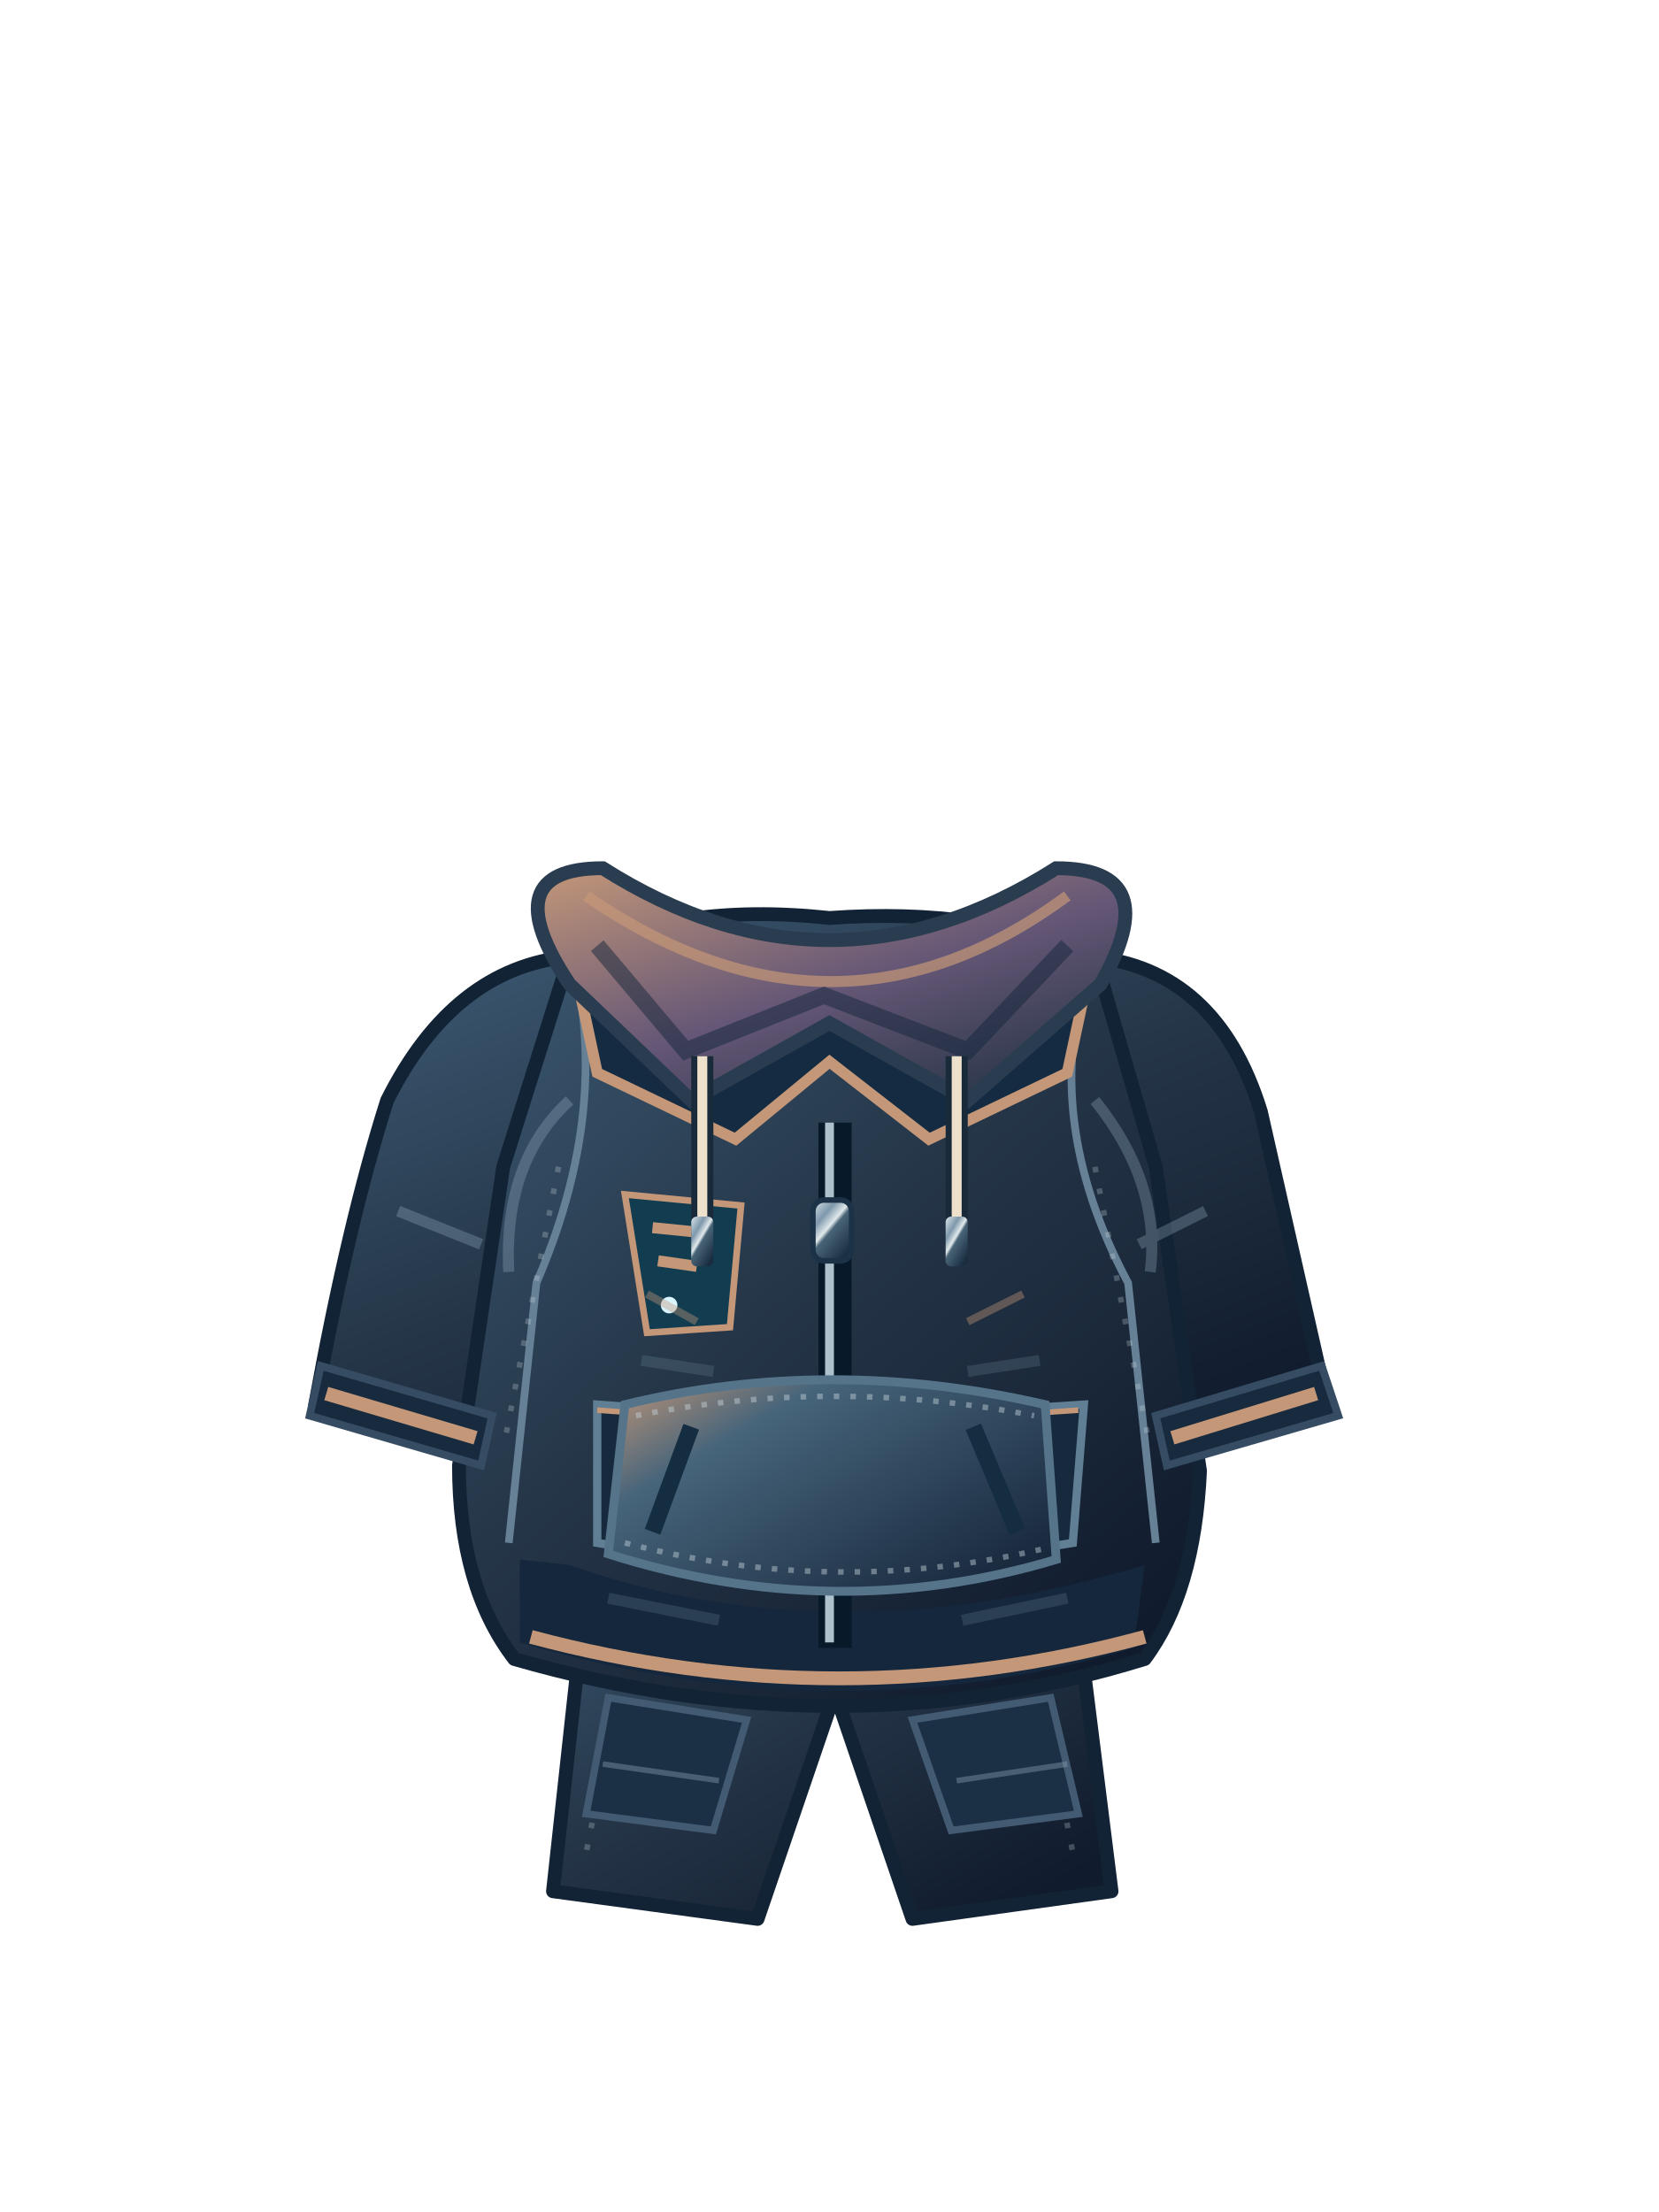
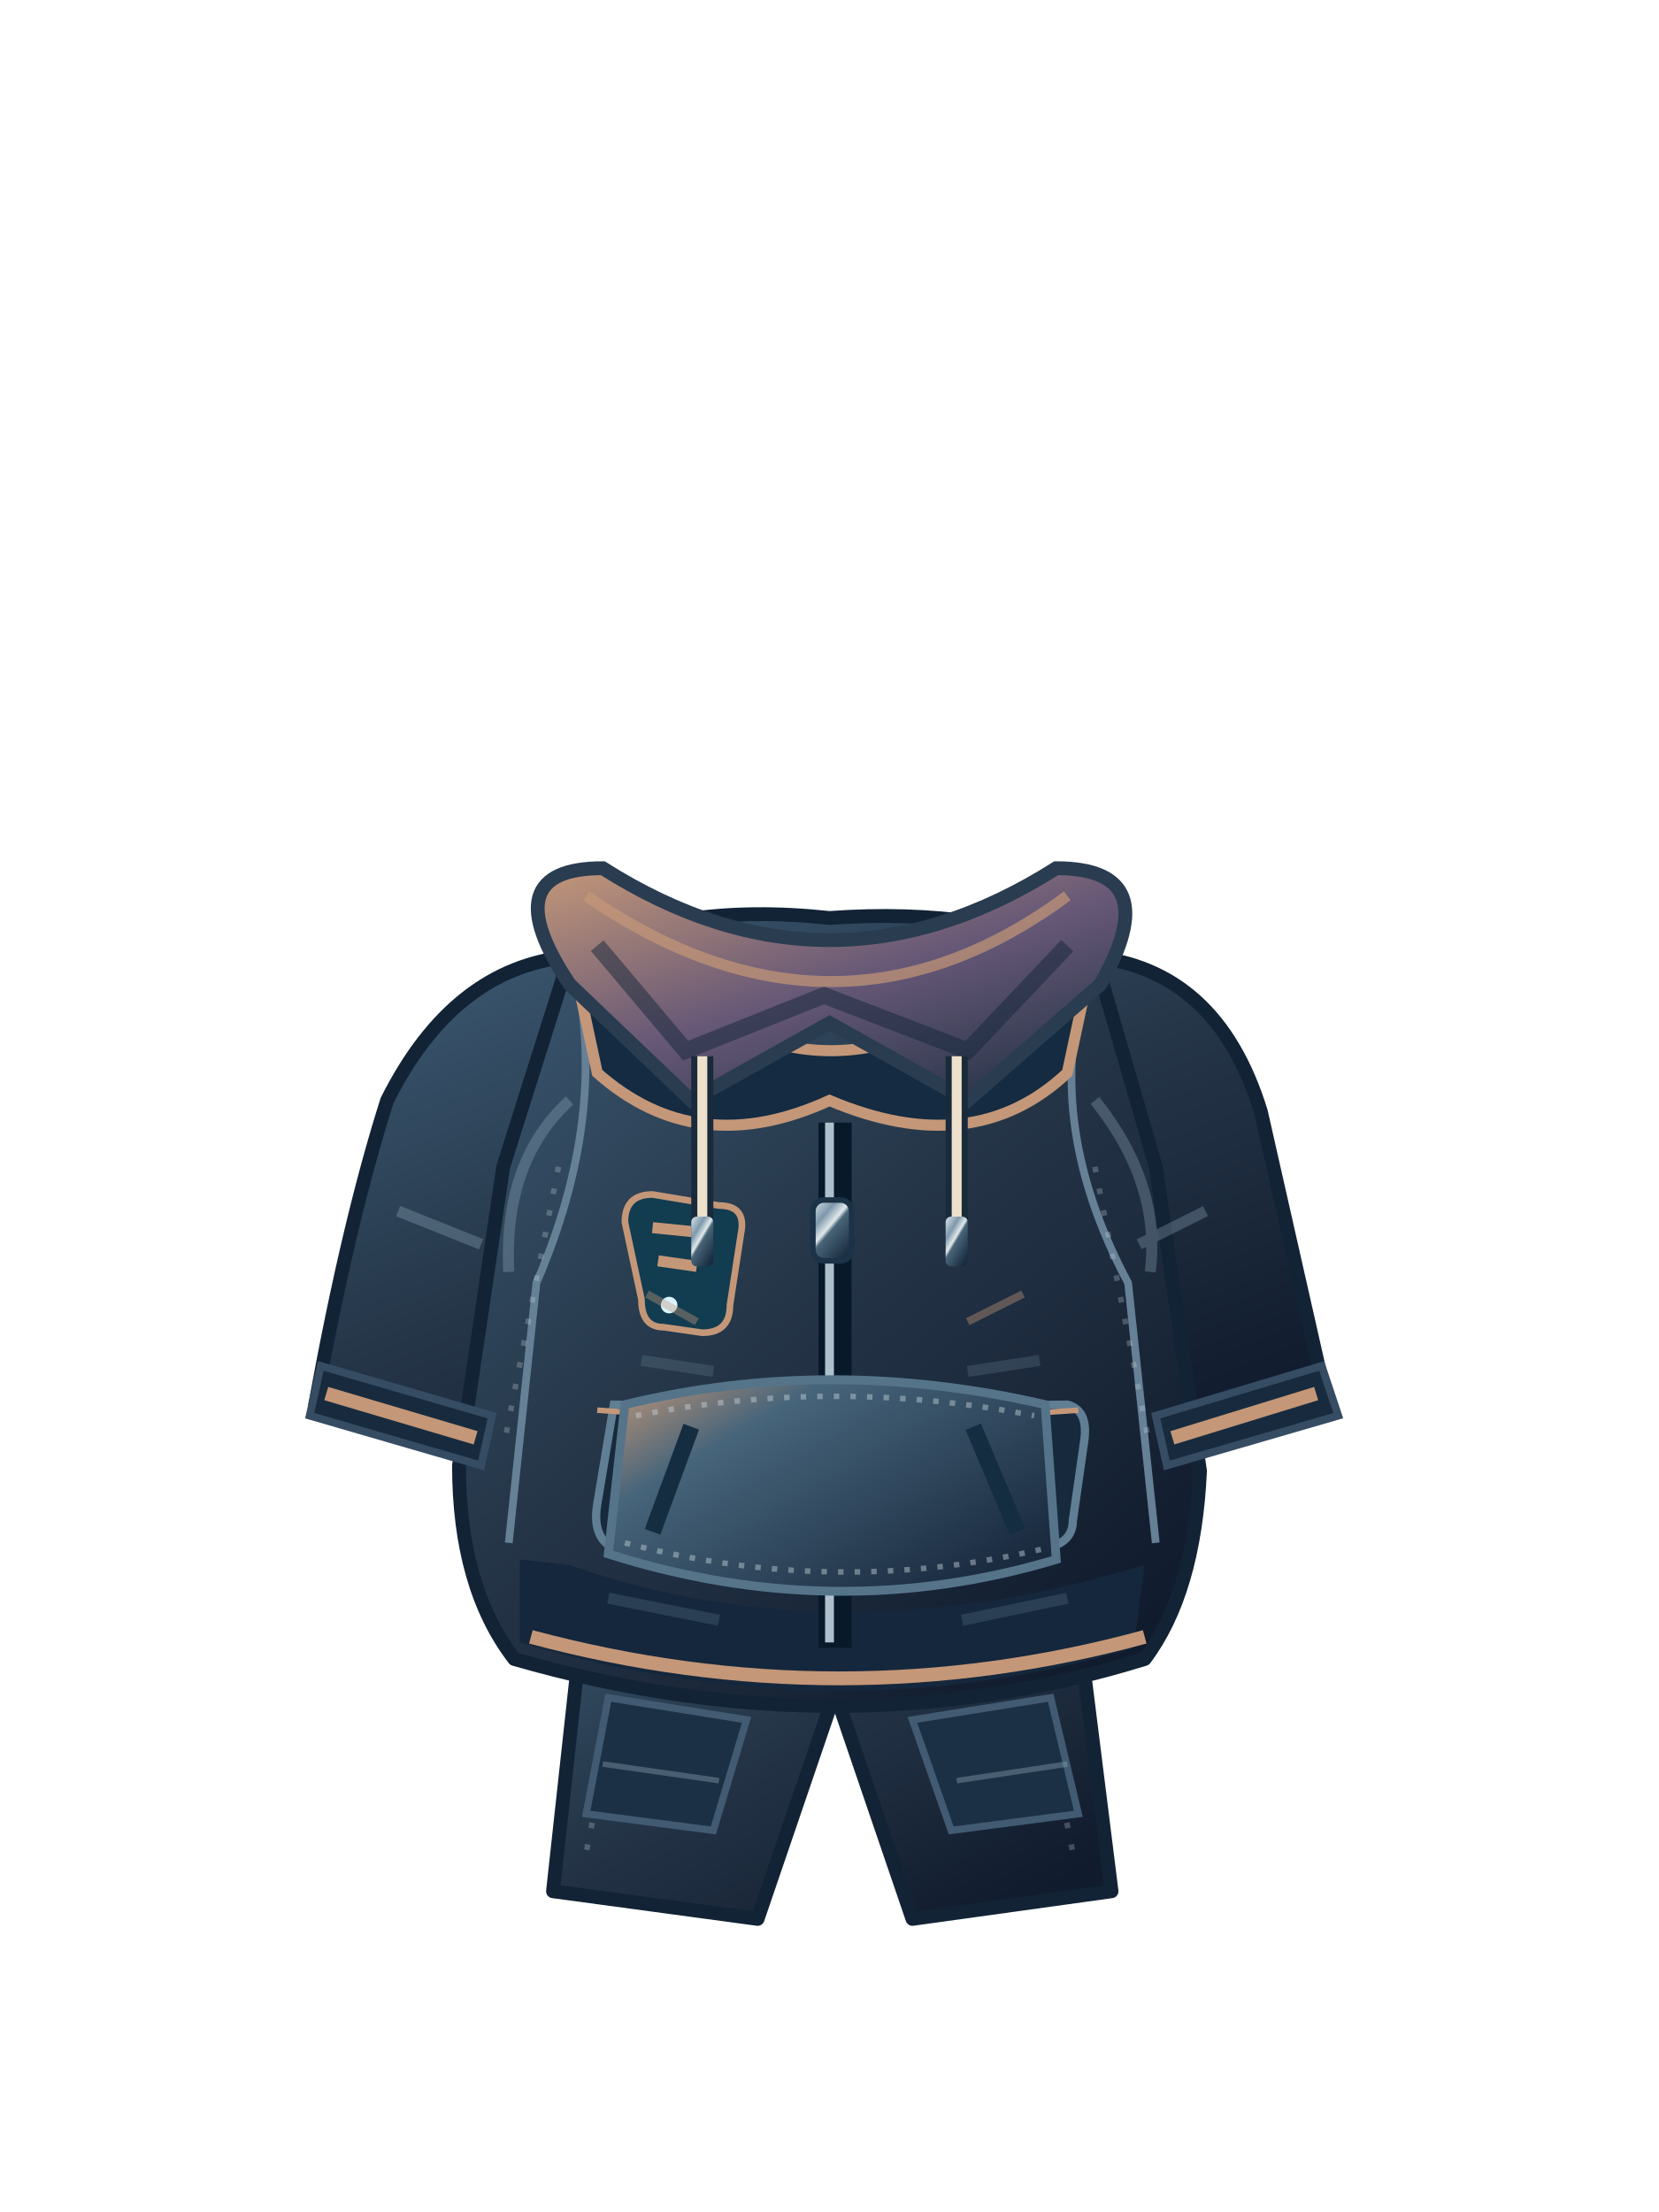
<svg xmlns="http://www.w3.org/2000/svg" viewBox="0 0 300 400">
  <defs>
    <radialGradient id="skin" cx=".32" cy=".2" r=".85">
      <stop stop-color="#eac086" />
      <stop offset=".55" stop-color="#93603e" />
      <stop offset="1" stop-color="#392b37" />
    </radialGradient>
    <linearGradient id="cloth" x2=".8" y2="1">
      <stop stop-color="#3d5b75" />
      <stop offset=".5" stop-color="#253648" />
      <stop offset="1" stop-color="#101b2d" />
    </linearGradient>
    <linearGradient id="fabric" x1="0" y1="0" x2="1" y2=".8">
      <stop stop-color="#c49778" />
      <stop offset=".3" stop-color="#46647a" />
      <stop offset="1" stop-color="#18283d" />
    </linearGradient>
    <linearGradient id="hood" x1="0" y1="0" x2=".8" y2="1">
      <stop stop-color="#c49778" />
      <stop offset=".55" stop-color="#675877" />
      <stop offset="1" stop-color="#283549" />
    </linearGradient>
    <linearGradient id="metal" x2=".75" y2="1">
      <stop stop-color="#dce6e9" />
      <stop offset=".3" stop-color="#7e98ac" />
      <stop offset=".48" stop-color="#e1e9eb" />
      <stop offset=".55" stop-color="#496477" />
      <stop offset="1" stop-color="#192c40" />
    </linearGradient>
    <linearGradient id="trim" x2="1" y2="1">
      <stop stop-color="#edfcff" />
      <stop offset=".4" stop-color="#c49778" />
      <stop offset="1" stop-color="#287c9f" />
    </linearGradient>
    <linearGradient id="leather" x2=".8" y2="1">
      <stop stop-color="#c59269" />
      <stop offset=".5" stop-color="#855339" />
      <stop offset="1" stop-color="#392722" />
    </linearGradient>
    <linearGradient id="hair" x2=".3" y2="1">
      <stop stop-color="#8f5a36" />
      <stop offset=".6" stop-color="#492b25" />
      <stop offset="1" stop-color="#241b22" />
    </linearGradient>
    <radialGradient id="lens" cx=".3" cy=".15">
      <stop stop-color="#84d9ef" />
      <stop offset=".6" stop-color="#153e64" />
      <stop offset="1" stop-color="#09182b" />
    </radialGradient>
  </defs>
  <g stroke="#122335" stroke-width="2.5" stroke-linejoin="round">
    <path d="M107 278Q150 271 193 278L201 342L165 347L151 306L137 347L100 342Z" fill="url(#cloth)" />
    <path d="M103 173Q82 175 70 199Q63 221 57 254L88 264L105 221ZM197 173Q220 175 228 201L240 254L210 264L194 221Z" fill="url(#cloth)" />
    <path d="M103 173Q122 163 150 166Q178 164 198 173L209 211L217 266Q216 288 207 300Q152 317 93 300Q83 287 83 265L91 211Z" fill="url(#cloth)" />
  </g>
  <path d="M104 175Q110 202 97 232L92 279M197 175Q188 202 204 232L209 279" fill="none" stroke="#668096" stroke-width="1.4" />
-   <path d="M105 180L133 189L150 180L168 189L196 180L193 194L168 206L150 192L133 206L108 194Z" fill="#142b41" stroke="#c49778" stroke-width="2" />
+   <path d="M105 180Q120 179 133 186Q150 194 168 186Q182 178 196 180L193 194Q176 210 150 199Q126 210 108 194Z" fill="#142b41" stroke="#c49778" stroke-width="2" />
  <path d="M103 199Q91 210 92 230M198 199Q210 214 208 230M72 219l15 6m131-6-12 6" fill="none" stroke="#a4bdd0" opacity=".28" stroke-width="2" />
  <path d="M103 283Q151 300 207 283L205 298Q151 314 94 297L94 282Z" fill="#15273c" />
  <path d="M96 296Q152 311 207 296" fill="none" stroke="#c49778" stroke-width="2.5" />
  <path d="M151 203V298" stroke="#081a2a" stroke-width="6" />
  <path d="M150 203V297" stroke="#adc1cd" stroke-width="1.6" />
-   <path d="M108 254L135 256L132 283L108 279ZM165 256L196 254L194 279L169 283Z" fill="#172a3d" stroke="#607e94" stroke-width="1.5" />
+   <path d="M111 254Q123 254 135 257L133 278Q131 284 124 282L111 280Q107 278 108 272ZM165 257Q181 254 193 254Q197 255 196 261L194 275Q194 279 189 280L173 283Q168 283 168 278Z" fill="#172a3d" stroke="#607e94" stroke-width="1.5" />
  <path d="M108 255l27 2m31 0 29-2" stroke="#c49778" stroke-width="1" />
  <path d="M114 260l16 1m42 0 17-1" stroke="#b7c6cf" opacity=".35" stroke-dasharray="1 2" />
  <rect x="147" y="217" width="7" height="11" rx="2" fill="url(#metal)" stroke="#1c3347" />
-   <path d="M113 216L134 218L132 240L117 241Z" fill="#123c50" stroke="#c49778" stroke-width="1.2" />
+   <path d="M118 216L130 218Q135 218 134 223L132 236Q132 241 127 241L120 240Q116 240 116 235L113 221Q113 216 118 216Z" fill="#123c50" stroke="#c49778" stroke-width="1.2" />
  <path d="M118 222l10 1m-9 5 7 1" stroke="#c49778" stroke-width="2" />
  <circle cx="121" cy="236" r="1.5" fill="#d8f5ff" />
  <path d="M58 247L89 256L87 265L56 256ZM209 256L239 247L242 256L211 265Z" fill="#182b3e" stroke="#354c63" stroke-width="1.4" />
  <path d="M59 252L86 260M212 260L238 252" stroke="#c49778" stroke-width="2.5" />
  <path d="M101 211L91 262M198 211L208 262M111 310L106 335M189 310L194 335" fill="none" stroke="#dce8ed" opacity=".25" stroke-dasharray="1 3" />
  <path d="M110 307L135 311L129 331L106 328ZM165 311L190 307L195 328L172 331Z" fill="#1c3045" stroke="#425b72" stroke-width="1.3" />
  <path d="M109 319l21 3m43 0 20-3" stroke="#8ca4b5" opacity=".4" />
  <path d="M116 246l13 2m46 0 13-2M110 289l20 4m44 0 19-4" stroke="#7a94a8" opacity=".22" stroke-width="2" />
  <path d="M103 178Q89 157 109 157Q150 183 191 157Q211 157 199 178L175 199L150 185L125 199Z" fill="url(#hood)" stroke="#293c50" stroke-width="2.5" />
  <path d="M106 162Q151 193 193 162" fill="none" stroke="#c49778" opacity=".7" stroke-width="2" />
  <path d="M108 171L124 190L149 180L175 190L193 171" fill="none" stroke="#13263a" opacity=".5" stroke-width="3" />
  <path d="M127 191v34m46-34v34" stroke="#192a3b" stroke-width="4" />
  <path d="M127 191v32m46-32v32" stroke="#eee1cc" stroke-width="1.8" />
  <rect x="125" y="220" width="4" height="9" rx="1" fill="url(#metal)" />
  <rect x="171" y="220" width="4" height="9" rx="1" fill="url(#metal)" />
  <path d="M113 254Q150 245 189 254L191 282Q151 294 110 281Z" fill="url(#fabric)" stroke="#55748a" stroke-width="1.6" />
  <path d="M115 256Q151 249 187 256M113 279Q151 289 189 280" fill="none" stroke="#c5d2da" opacity=".45" stroke-dasharray="1 2" />
  <path d="M125 258l-7 19m58-19 8 19" stroke="#152d40" stroke-width="3" />
  <path d="M117 234l9 5m49 0 10-5" stroke="#c49778" opacity=".4" stroke-width="1.4" />
</svg>
